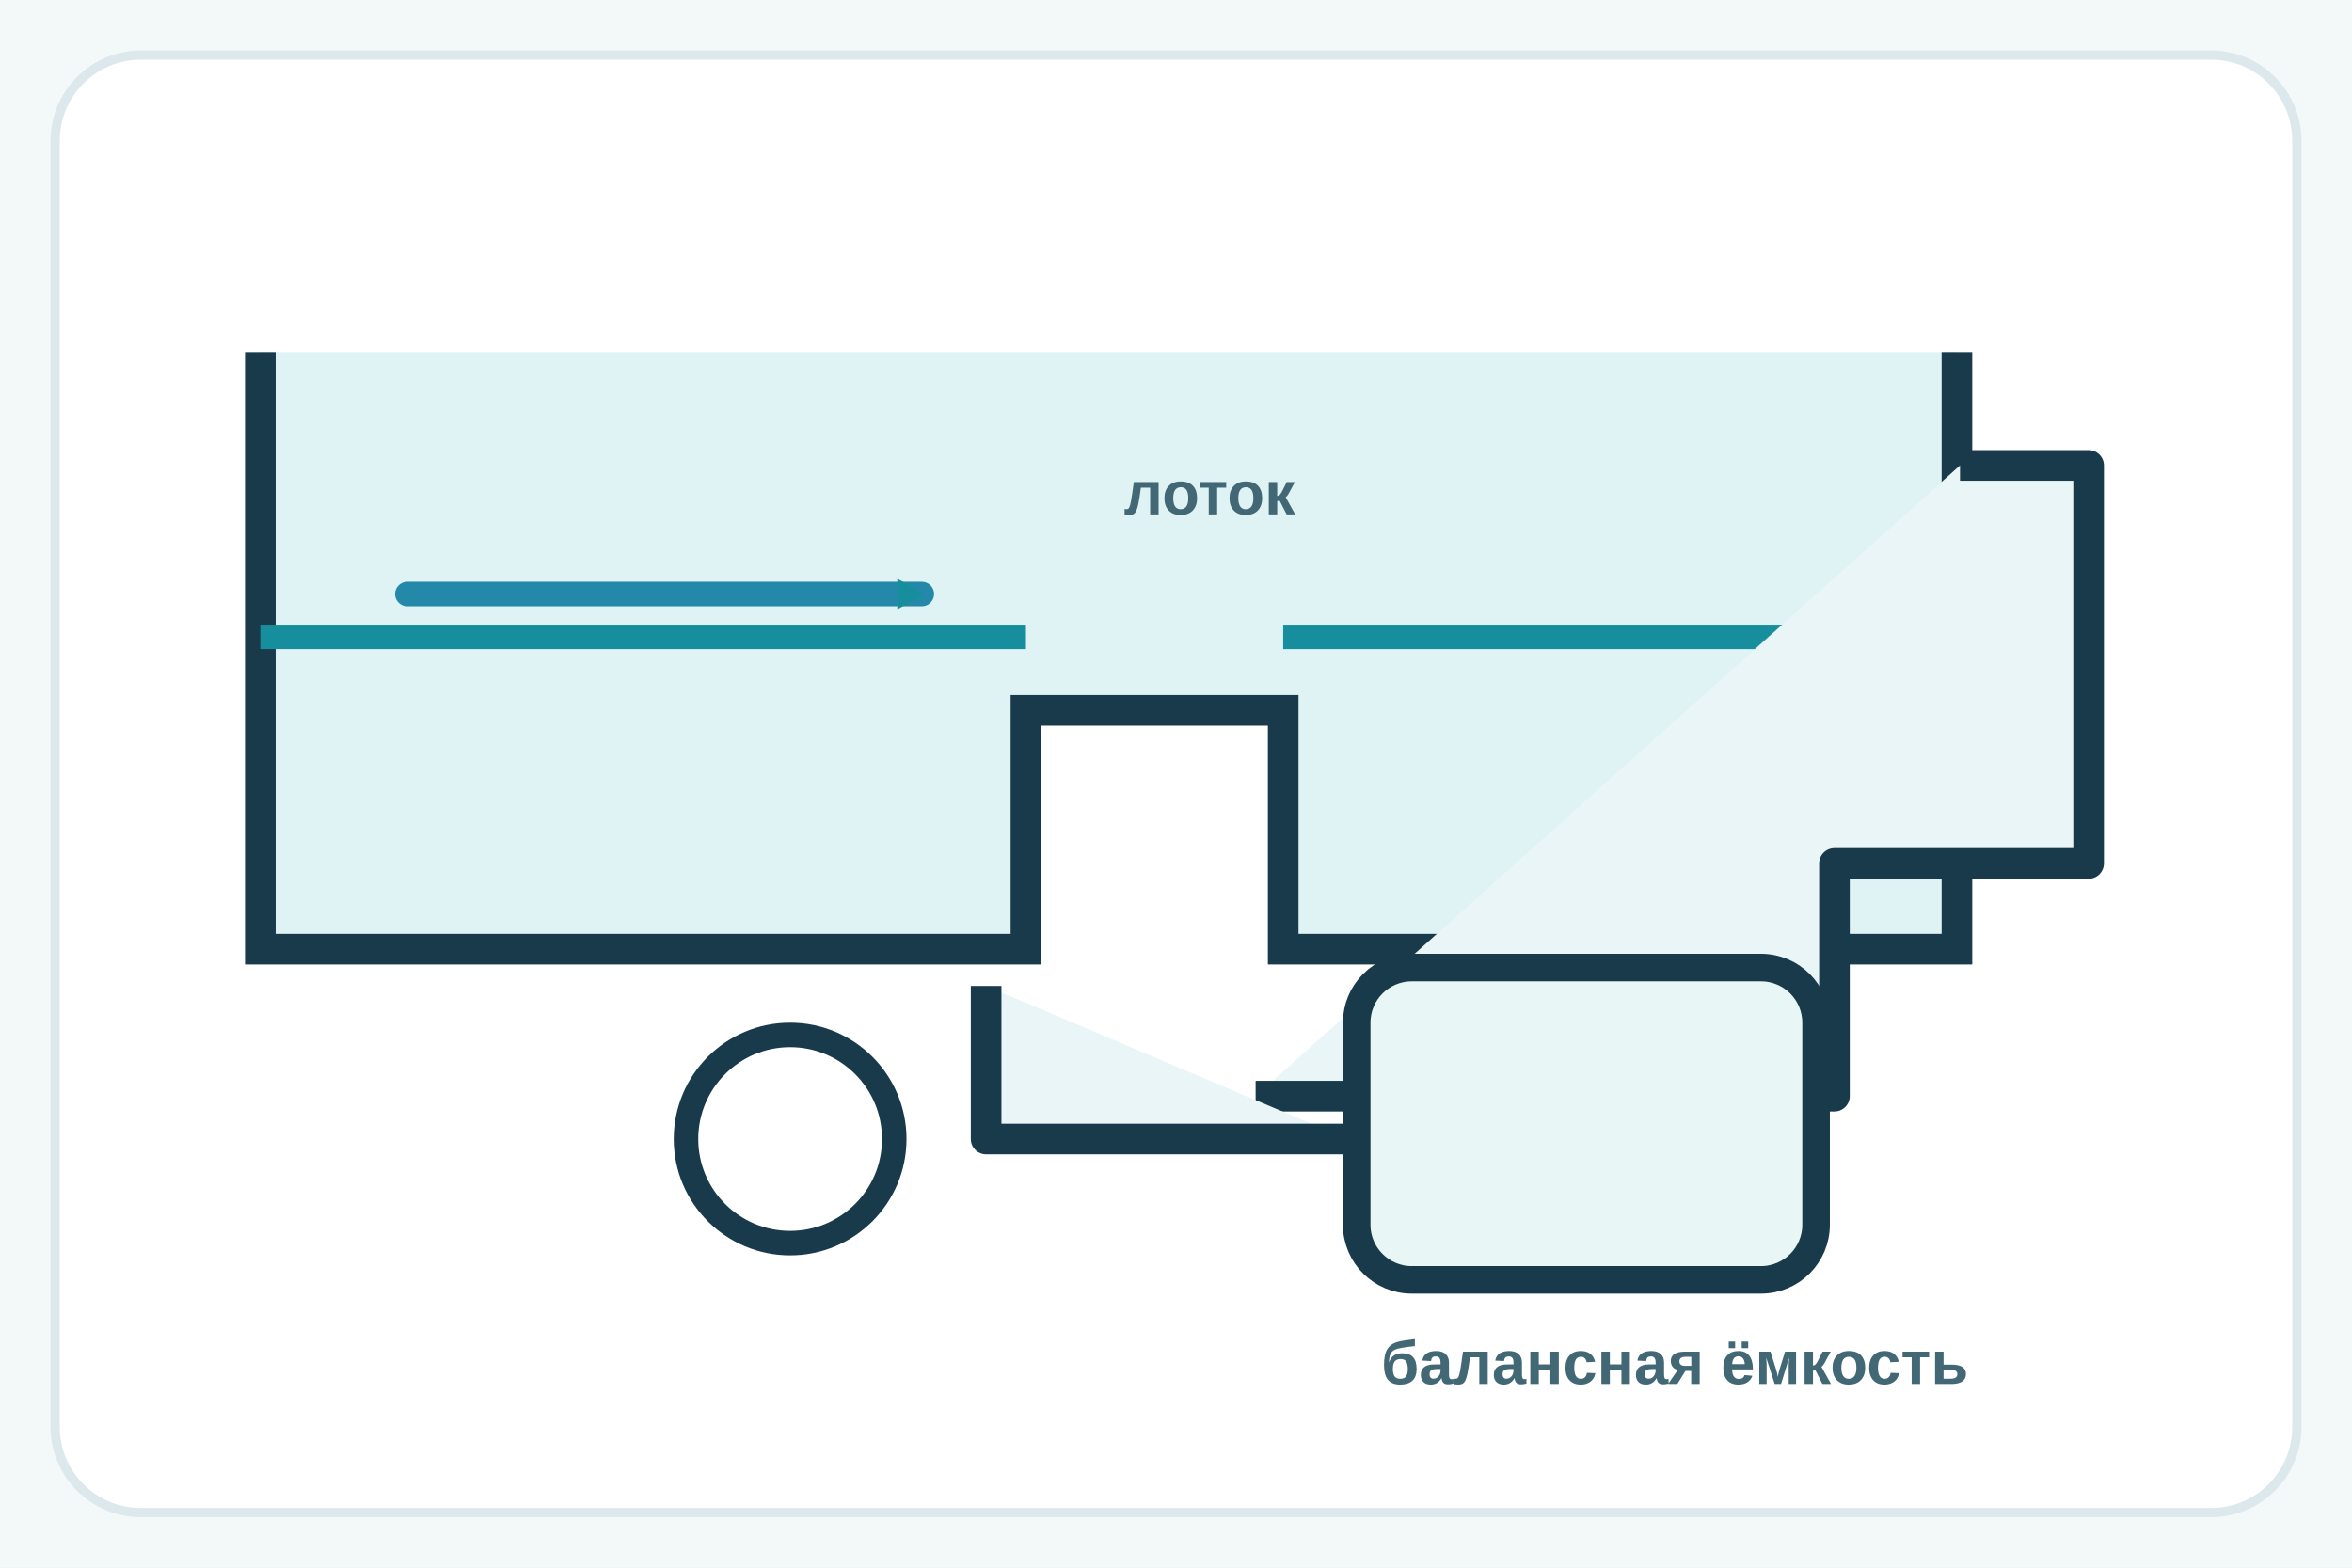
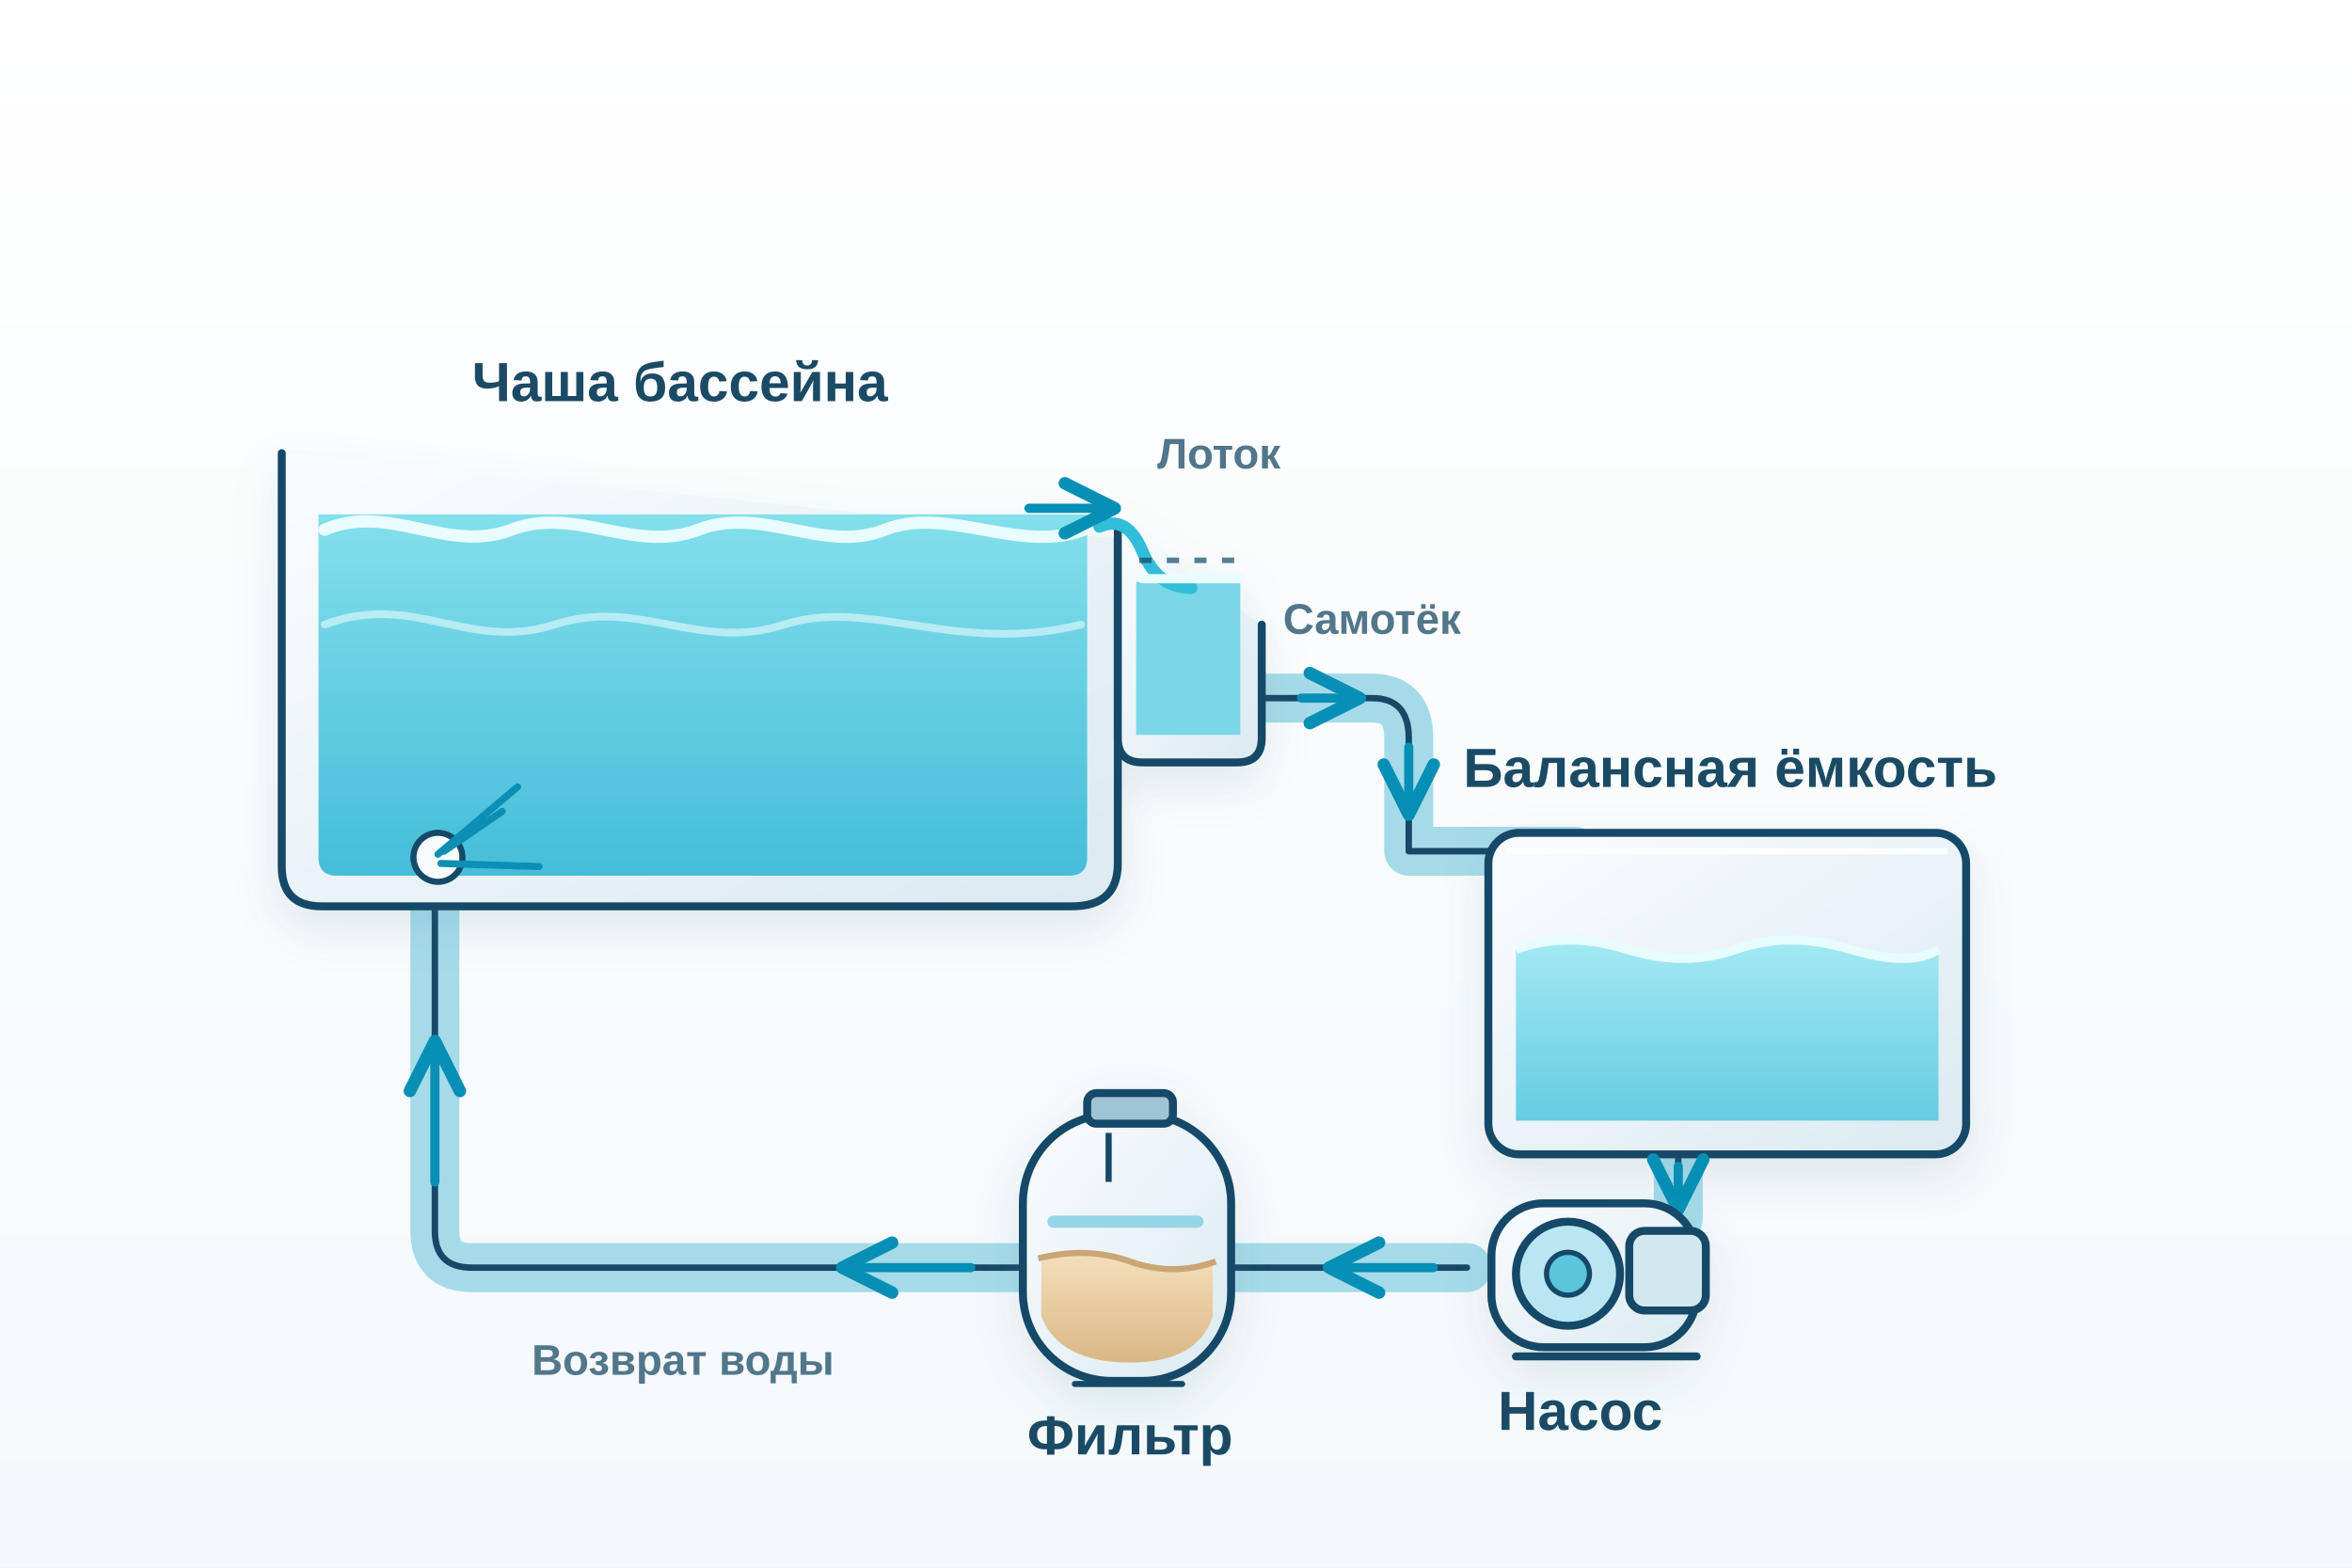
- <svg xmlns="http://www.w3.org/2000/svg" width="768" height="512" viewBox="0 0 768 512">
+ <svg xmlns="http://www.w3.org/2000/svg" width="768" height="512" viewBox="0 0 768 512" role="img" aria-labelledby="title desc">
  <defs>
-     <marker id="arrow" markerWidth="12" markerHeight="12" refX="9" refY="6" orient="auto" markerUnits="userSpaceOnUse">
-       <path d="M1 1l9 5-9 5z" fill="#178e9e" />
+     <linearGradient id="bg" x1="0" y1="0" x2="0" y2="1">
+       <stop stop-color="#ffffff" />
+       <stop offset="1" stop-color="#f3f8fa" />
+     </linearGradient>
+     <linearGradient id="poolWater" x1="0" y1="0" x2="0" y2="1">
+       <stop stop-color="#83dfeb" />
+       <stop offset="1" stop-color="#45bdd9" />
+     </linearGradient>
+     <linearGradient id="shell" x1="0" y1="0" x2="1" y2="1">
+       <stop stop-color="#f9fcfe" />
+       <stop offset="1" stop-color="#dbeaf1" />
+     </linearGradient>
+     <linearGradient id="tankWater" x1="0" y1="0" x2="0" y2="1">
+       <stop stop-color="#a3e9f3" />
+       <stop offset="1" stop-color="#65cce2" />
+     </linearGradient>
+     <linearGradient id="sand" x1="0" y1="0" x2="0" y2="1">
+       <stop stop-color="#f4dfbb" />
+       <stop offset="1" stop-color="#dab785" />
+     </linearGradient>
+     <filter id="shadow" x="-30%" y="-30%" width="160%" height="170%">
+       <feDropShadow dx="0" dy="6" stdDeviation="7" flood-color="#4c7990" flood-opacity=".14" />
+     </filter>
+     <marker id="flowArrow" viewBox="0 0 10 10" refX="8.5" refY="5" markerWidth="6.8" markerHeight="6.8" orient="auto">
+       <path d="M1 1L9 5L1 9" fill="none" stroke="#078fb5" stroke-width="2" stroke-linecap="round" stroke-linejoin="round" />
    </marker>
+     <style>
+     .outline {stroke:#164868;stroke-width:2.6;stroke-linejoin:round;stroke-linecap:round}
+     .pipe {stroke:#a5dbe9;stroke-width:16;fill:none;stroke-linecap:round;stroke-linejoin:round}
+     .pipeEdge {stroke:#164868;stroke-width:2.1;fill:none;stroke-linecap:round;stroke-linejoin:round}
+     .direction {stroke:#078fb5;stroke-width:3;fill:none;stroke-linecap:round;marker-end:url(#flowArrow)}
+     .label {font:700 18px Arial,Helvetica,sans-serif;fill:#1b4a65;text-anchor:middle}
+     .small {font:600 14px Arial,Helvetica,sans-serif;fill:#52768a;text-anchor:middle}
+   </style>
  </defs>
-   <style>.pipe{fill:#eaf5f7;stroke:#183a4a;stroke-width:14;stroke-linejoin:round}.pipe.thin{stroke-width:10}.water{fill:none;stroke:#2489a8;stroke-width:12;stroke-linecap:round}.water.thin{stroke-width:8}.pool{fill:#cbeef0;stroke:#183a4a;stroke-width:12;stroke-linejoin:round}.soft-stroke{fill:#eaf5f7;stroke:#183a4a;stroke-width:10}.label{font:800 28px "Source Sans Pro",Arial,sans-serif;fill:#183a4a}.small{font:700 20px "Source Sans Pro",Arial,sans-serif;fill:#426775}</style>
-   <rect width="768" height="512" fill="#f3f8f9" />
-   <rect x="18" y="18" width="732" height="476" rx="28" fill="#fff" stroke="#dce8eb" stroke-width="3" />
-   <g>
-     <path d="M85 115v195h250v-78h84v78h220V115" fill="#dff2f4" stroke="#183a4a" stroke-width="10" />
-     <path d="M85 208h250m84 0h220" stroke="#178e9e" stroke-width="8" />
-     <path class="water thin" d="M133 194h168" marker-end="url(#arrow)" />
-     <path class="pipe thin" d="M640 152h42v130h-83v76H410" />
-     <rect x="443" y="316" width="150" height="102" rx="18" fill="#e9f6f6" stroke="#183a4a" stroke-width="9" />
-     <path class="pipe thin" d="M440 372h-118V322" />
-     <circle fill="#fff" stroke="#183a4a" stroke-width="8" cx="258" cy="372" r="34" />
-     <text x="451" y="452" class="small">балансная ёмкость</text>
-     <text x="367" y="168" class="small">лоток</text>
+   <rect width="768" height="512" fill="url(#bg)" />
+   <path d="M390 228H448Q460 228 460 241V278H514" class="pipe" />
+   <path d="M390 228H448Q460 228 460 241V278H514" class="pipeEdge" />
+   <path d="M548 362V398H545" class="pipe" />
+   <path d="M548 362V398H545" class="pipeEdge" />
+   <path d="M479 414H401" class="pipe" />
+   <path d="M479 414H401" class="pipeEdge" />
+   <path d="M333 414H154Q142 414 142 402V294" class="pipe" />
+   <path d="M333 414H154Q142 414 142 402V294" class="pipeEdge" />
+   <g filter="url(#shadow)">
+     <path d="M92 148V283Q92 296 105 296H350Q365 296 365 282V176" fill="url(#shell)" class="outline" />
+     <path d="M104 168H355V280Q355 286 349 286H110Q104 286 104 280Z" fill="url(#poolWater)" />
+     <path d="M106 173C127 164 146 181 167 173S207 181 228 173 269 181 289 173 333 181 354 173" fill="none" stroke="#e9fcff" stroke-width="4" stroke-linecap="round" />
+     <path d="M106 204C135 193 153 213 181 204S228 213 256 204 312 214 353 204" fill="none" stroke="#ddf9fc" stroke-width="2.5" stroke-linecap="round" opacity=".65" />
+     <path d="M365 171V241Q365 249 373 249H404Q412 249 412 241V204" fill="url(#shell)" class="outline" />
+     <path d="M371 190H405V240H371Z" fill="#79d7e8" />
+     <path d="M359 172Q368 168 373 180T389 192" fill="none" stroke="#31bdd8" stroke-width="4" stroke-linecap="round" />
+     <path d="M373 189H405" stroke="#e9fcff" stroke-width="3" stroke-linecap="round" />
+     <path d="M372 183H406" stroke="#164868" stroke-width="1.8" stroke-dasharray="4 5" opacity=".7" />
+     <circle cx="143" cy="280" r="8" fill="#f8fdff" stroke="#164868" stroke-width="2" />
+     <path d="M143 279L169 257M144 282L176 283M145 278L164 265" stroke="#078fb5" stroke-width="2.3" stroke-linecap="round" />
  </g>
+   <path d="M336 166H363" class="direction" />
+   <path d="M425 228H443" class="direction" />
+   <path d="M460 244V265" class="direction" />
+   <g filter="url(#shadow)">
+     <rect x="486" y="272" width="156" height="105" rx="10" fill="url(#shell)" class="outline" />
+     <path d="M495 310Q512 304 531 310T567 310 604 310 633 310V366H495Z" fill="url(#tankWater)" />
+     <path d="M495 310Q512 304 531 310T567 310 604 310 633 310" fill="none" stroke="#e7fcff" stroke-width="3" />
+     <path d="M492 278H636" stroke="#ffffff" stroke-width="2" opacity=".9" />
+   </g>
+   <text x="565" y="257" class="label">Балансная ёмкость</text>
+   <path d="M548 381V394" class="direction" />
+   <g filter="url(#shadow)">
+     <rect x="487" y="393" width="67" height="47" rx="17" fill="url(#shell)" class="outline" />
+     <circle cx="512" cy="416" r="17" fill="#b9e6f1" class="outline" />
+     <circle cx="512" cy="416" r="7" fill="#5ac5db" stroke="#164868" stroke-width="1.7" />
+     <rect x="532" y="402" width="25" height="26" rx="5" fill="#d3e7f0" class="outline" />
+     <path d="M495 443H554" class="outline" />
+   </g>
+   <text x="516" y="467" class="label">Насос</text>
+   <path d="M468 414H435" class="direction" />
+   <g filter="url(#shadow)">
+     <rect x="334" y="364" width="68" height="87" rx="29" fill="url(#shell)" class="outline" />
+     <path d="M340 412Q355 407 369 412T396 412V430Q391 445 369 445Q346 445 340 430Z" fill="url(#sand)" />
+     <path d="M339 411Q355 407 369 412T397 412" fill="none" stroke="#caa574" stroke-width="2" />
+     <path d="M344 399H391" stroke="#93d6e8" stroke-width="4" stroke-linecap="round" />
+     <path d="M362 370V386" stroke="#164868" stroke-width="2" />
+     <rect x="355" y="357" width="28" height="10" rx="3" fill="#9fc4d4" class="outline" />
+     <path d="M351 452H386" stroke="#164868" stroke-width="2" stroke-linecap="round" />
+   </g>
+   <text x="369" y="475" class="label">Фильтр</text>
+   <path d="M317 414H276" class="direction" />
+   <path d="M142 386V341" class="direction" />
+   <text x="222" y="131" class="label">Чаша бассейна</text>
+   <text x="398" y="153" class="small">Лоток</text>
+   <text x="448" y="207" class="small">Самотёк</text>
+   <text x="223" y="449" class="small">Возврат воды</text>
</svg>
